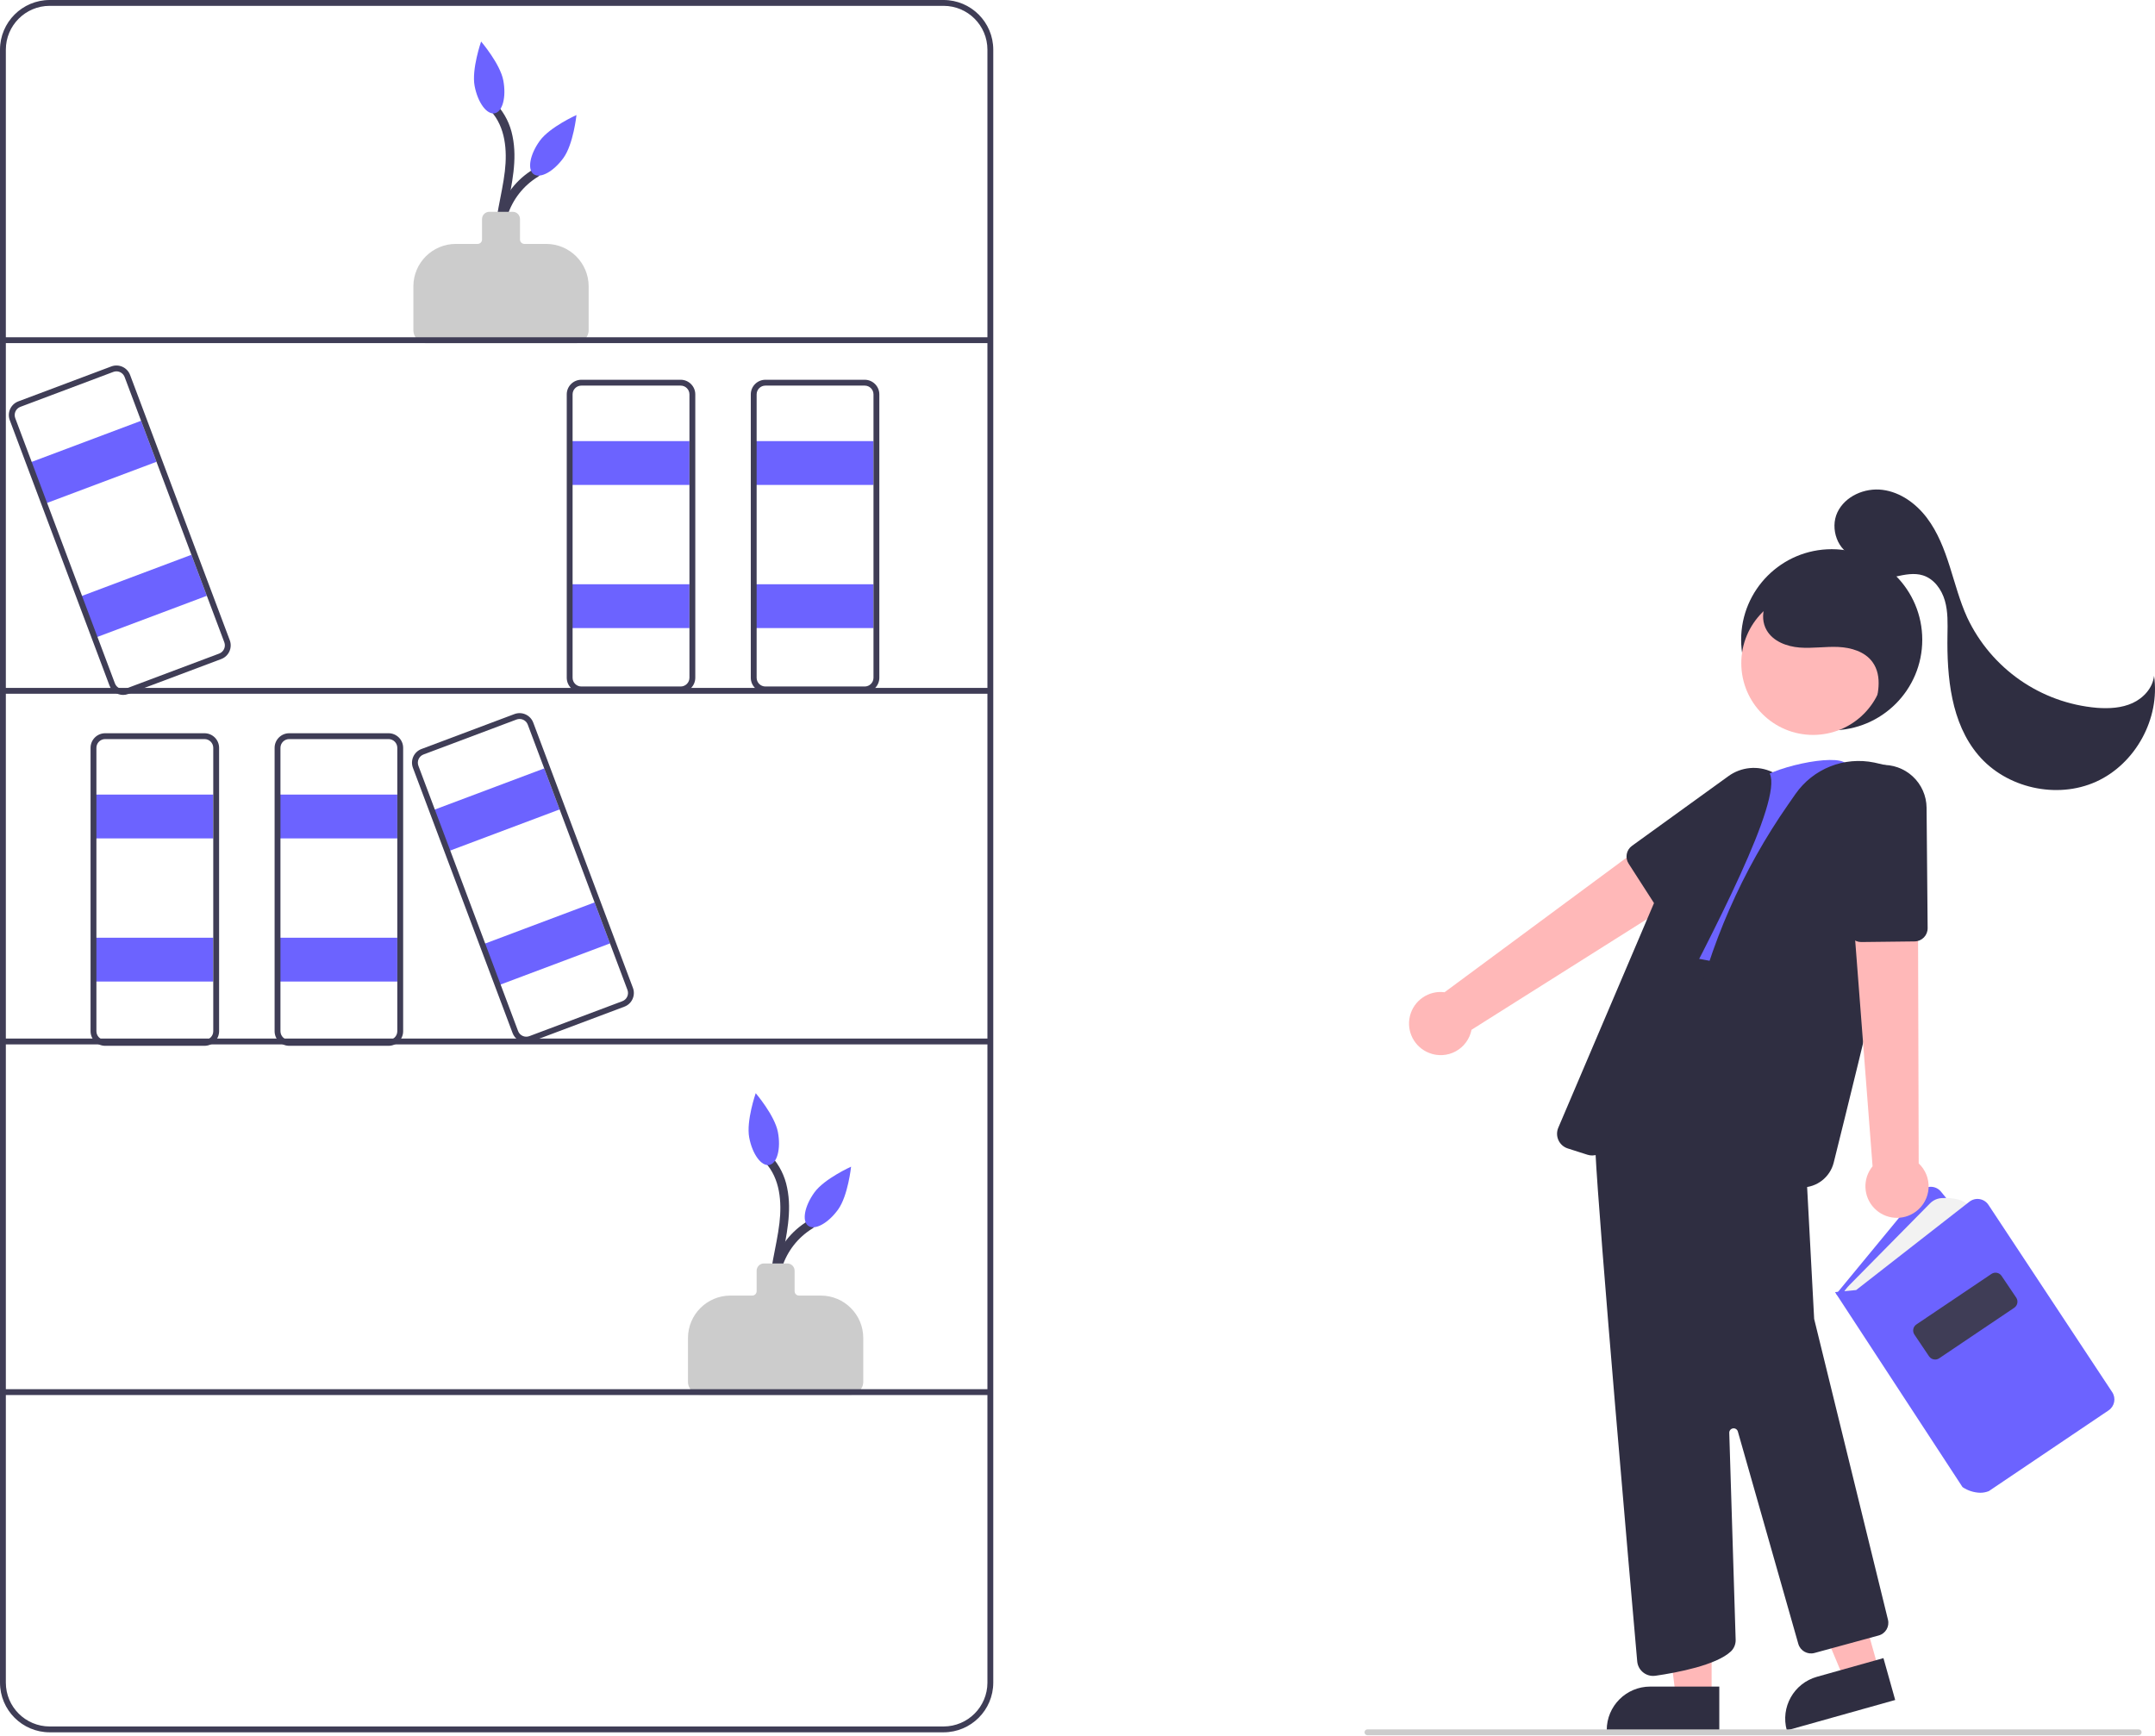
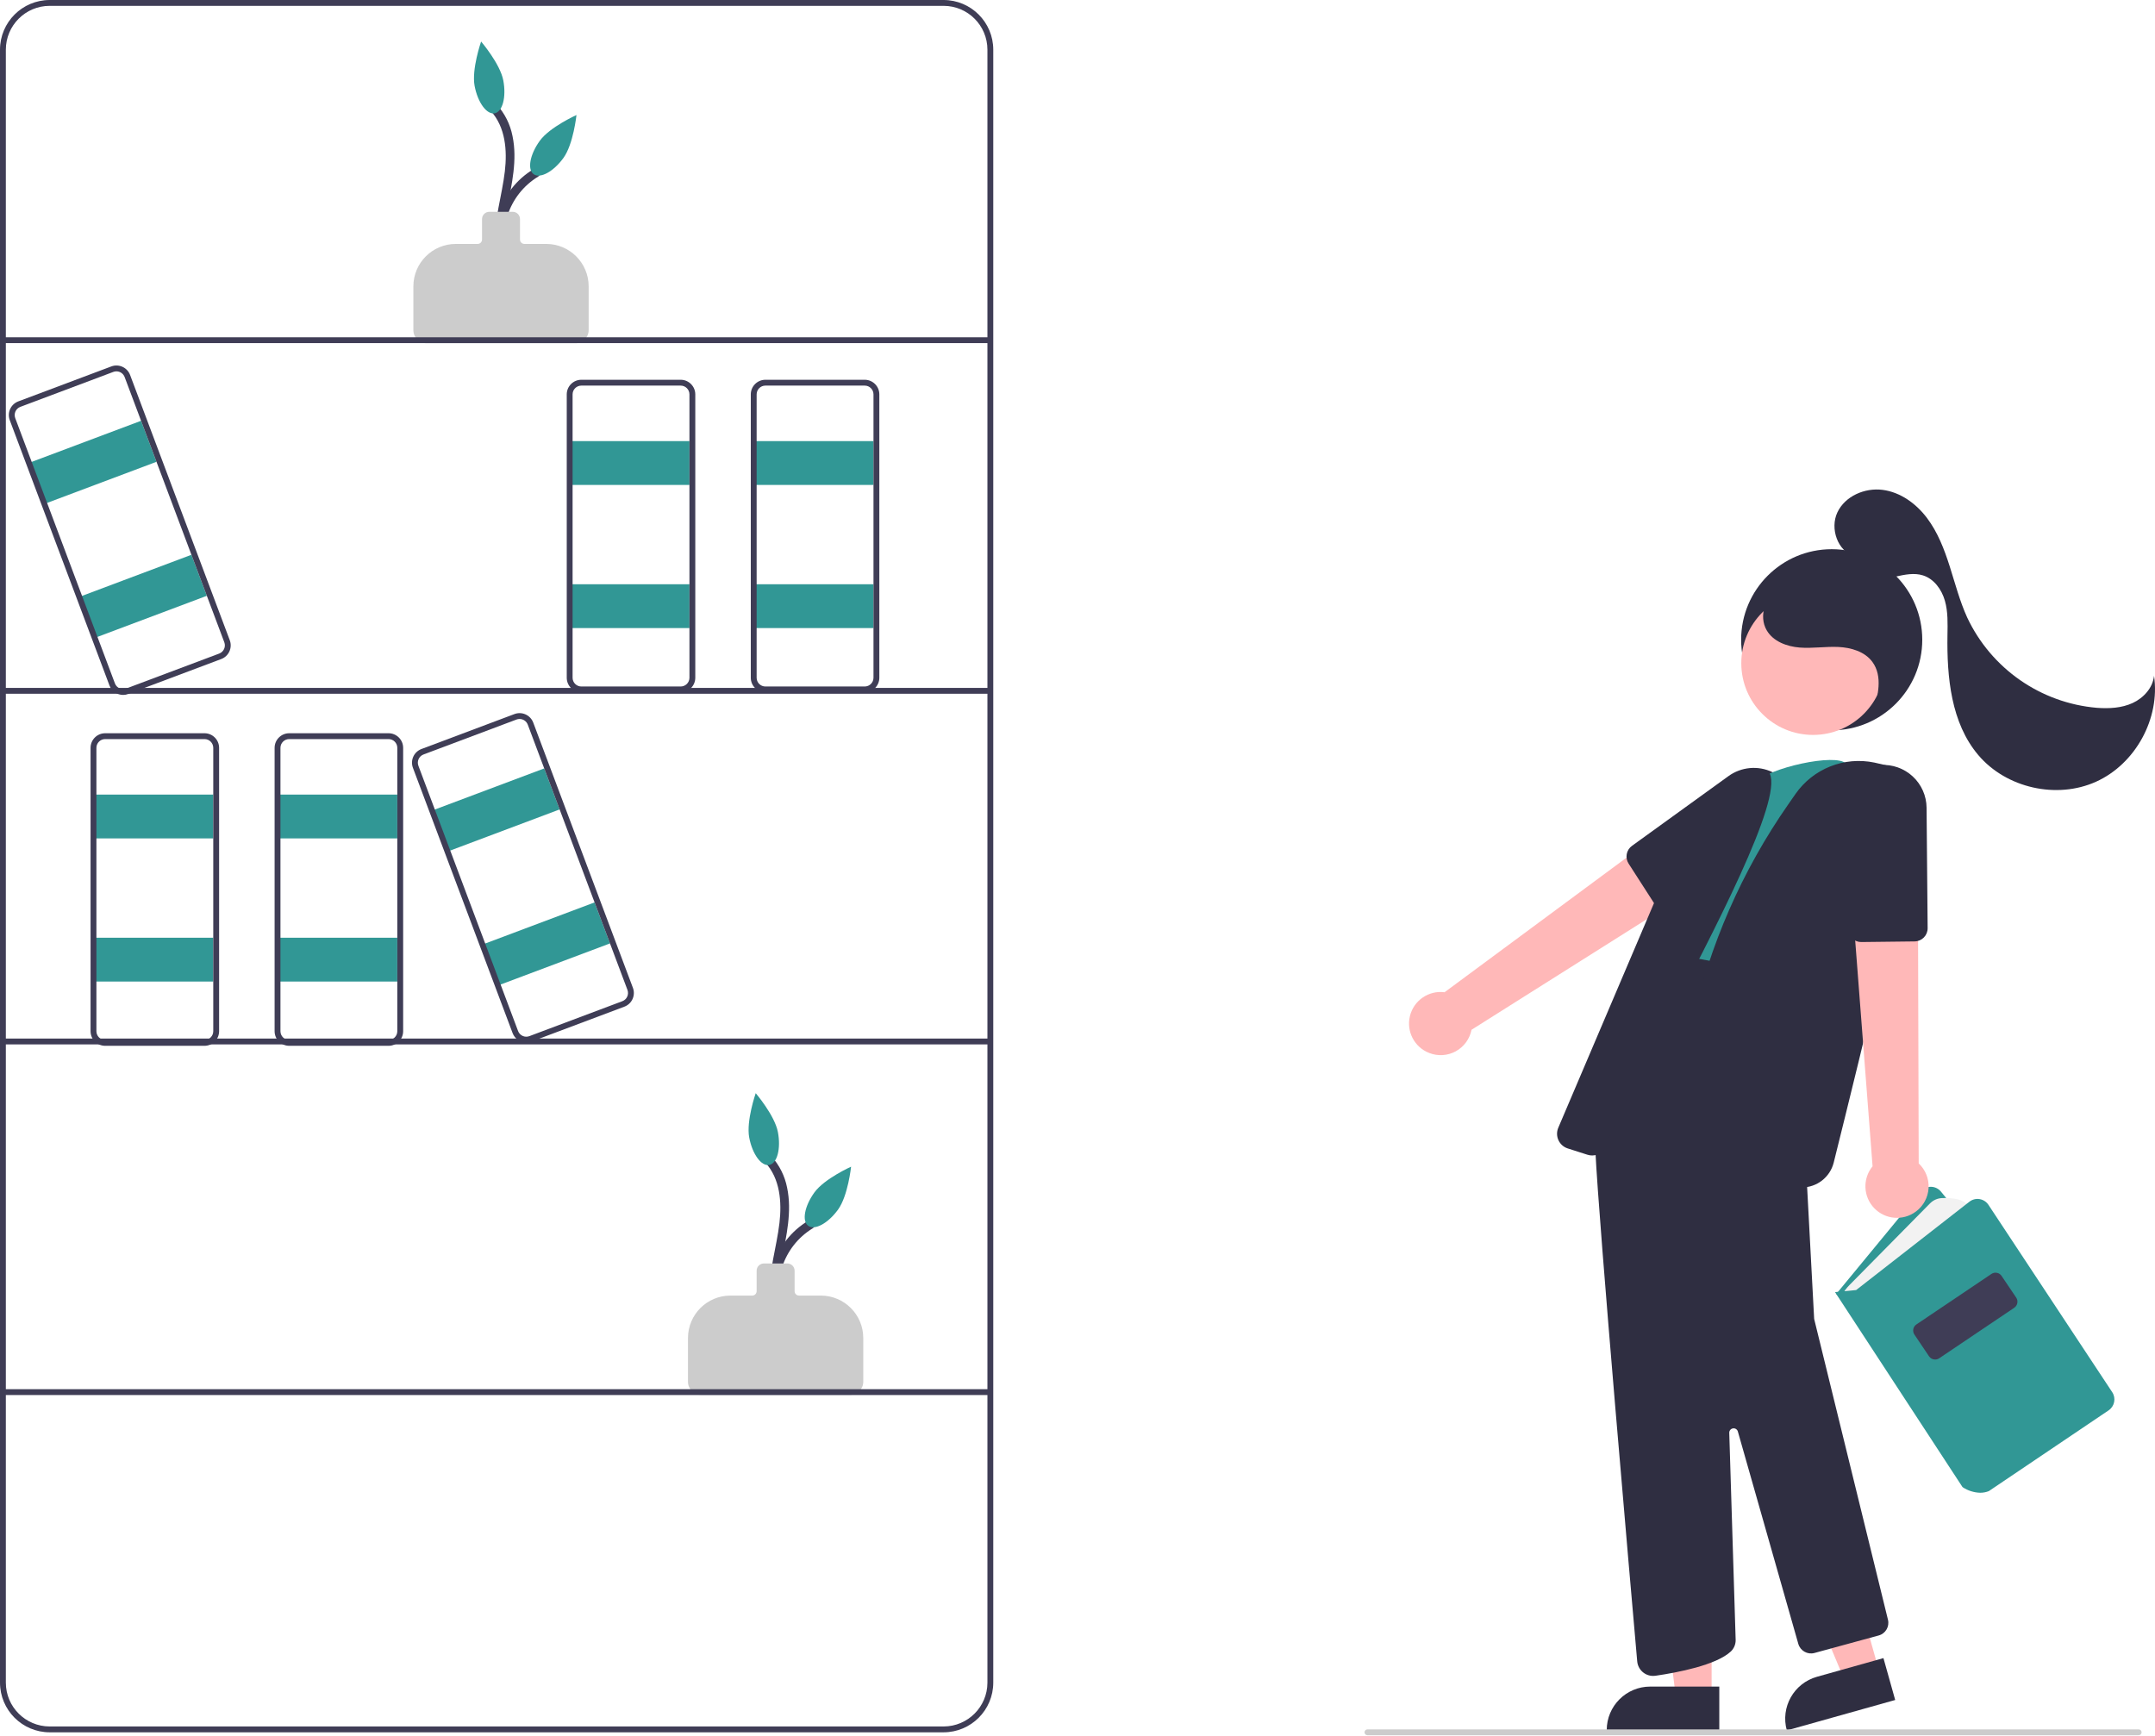
<svg xmlns="http://www.w3.org/2000/svg" data-name="Layer 1" width="737.666" height="594" viewBox="0 0 737.666 594">
  <path d="M499.593,603.574a24.3,24.3,0,0,1,9.743-30.085c1.647-1.002.141-3.597-1.514-2.59A27.008,27.008,0,0,0,497.003,605.088c.757,1.77,3.342.243,2.59-1.514Z" transform="translate(-231.1672 -153)" fill="#3f3d56" />
  <path d="M500.452,607.609c-4.046-7.168-3.094-15.747-1.639-23.499,1.519-8.092,3.511-16.309,1.788-24.539a22.527,22.527,0,0,0-5.353-10.734c-1.311-1.423-3.428.702-2.121,2.121,5.089,5.527,5.679,13.545,4.853,20.665-.974,8.399-3.733,16.583-3.39,25.117a27.202,27.202,0,0,0,3.272,12.382,1.501,1.501,0,0,0,2.59-1.514Z" transform="translate(-231.1672 -153)" fill="#3f3d56" />
  <path d="M522.167,630.5h-51a4.505,4.505,0,0,1-4.5-4.5V611.02A14.536,14.536,0,0,1,481.187,596.5h7.48a1.502,1.502,0,0,0,1.5-1.5v-7a2.503,2.503,0,0,1,2.5-2.5h8a2.503,2.503,0,0,1,2.5,2.5v7a1.502,1.502,0,0,0,1.5,1.5h7.48a14.536,14.536,0,0,1,14.52,14.52V626A4.505,4.505,0,0,1,522.167,630.5Z" transform="translate(-231.1672 -153)" fill="#ccc" />
-   <path d="M497.451,540.54c1.074,5.699-.256,10.733-2.969,11.244s-5.784-3.694-6.858-9.393,2.229-15.175,2.229-15.175S496.377,534.841,497.451,540.54Z" transform="translate(-231.1672 -153)" fill="#6c63ff" />
-   <path d="M518.045,567.052c-3.4,4.697-7.97,7.193-10.207,5.573s-1.294-6.74,2.107-11.437,12.553-8.814,12.553-8.814S521.445,562.355,518.045,567.052Z" transform="translate(-231.1672 -153)" fill="#6c63ff" />
+   <path d="M497.451,540.54c1.074,5.699-.256,10.733-2.969,11.244s-5.784-3.694-6.858-9.393,2.229-15.175,2.229-15.175S496.377,534.841,497.451,540.54Z" transform="translate(-231.1672 -153)" fill="#319795" />
+   <path d="M518.045,567.052c-3.4,4.697-7.97,7.193-10.207,5.573s-1.294-6.74,2.107-11.437,12.553-8.814,12.553-8.814S521.445,562.355,518.045,567.052Z" transform="translate(-231.1672 -153)" fill="#319795" />
  <path d="M405.593,243.574a24.3,24.3,0,0,1,9.743-30.085c1.647-1.002.141-3.597-1.514-2.59A27.008,27.008,0,0,0,403.003,245.088c.757,1.77,3.342.243,2.59-1.514Z" transform="translate(-231.1672 -153)" fill="#3f3d56" />
  <path d="M406.452,247.609c-4.046-7.168-3.094-15.747-1.639-23.499,1.519-8.092,3.511-16.309,1.788-24.539a22.527,22.527,0,0,0-5.353-10.734c-1.311-1.423-3.428.702-2.121,2.121,5.089,5.527,5.679,13.545,4.853,20.665-.974,8.399-3.733,16.583-3.39,25.117a27.202,27.202,0,0,0,3.272,12.382,1.501,1.501,0,0,0,2.59-1.514Z" transform="translate(-231.1672 -153)" fill="#3f3d56" />
  <path d="M428.167,270.5h-51a4.505,4.505,0,0,1-4.5-4.5V251.02A14.536,14.536,0,0,1,387.187,236.5h7.48a1.502,1.502,0,0,0,1.5-1.5v-7a2.503,2.503,0,0,1,2.5-2.5h8a2.503,2.503,0,0,1,2.5,2.5v7a1.502,1.502,0,0,0,1.5,1.5h7.48a14.536,14.536,0,0,1,14.52,14.52V266A4.505,4.505,0,0,1,428.167,270.5Z" transform="translate(-231.1672 -153)" fill="#ccc" />
-   <path d="M403.451,180.54c1.074,5.699-.256,10.733-2.969,11.244s-5.784-3.694-6.858-9.393,2.229-15.175,2.229-15.175S402.377,174.841,403.451,180.54Z" transform="translate(-231.1672 -153)" fill="#6c63ff" />
-   <path d="M424.045,207.052c-3.4,4.697-7.97,7.193-10.207,5.573s-1.294-6.74,2.107-11.437,12.553-8.814,12.553-8.814S427.445,202.355,424.045,207.052Z" transform="translate(-231.1672 -153)" fill="#6c63ff" />
-   <rect x="32" y="272" width="41" height="15" fill="#6c63ff" />
-   <rect x="32" y="321" width="41" height="15" fill="#6c63ff" />
+   <path d="M403.451,180.54c1.074,5.699-.256,10.733-2.969,11.244s-5.784-3.694-6.858-9.393,2.229-15.175,2.229-15.175S402.377,174.841,403.451,180.54Z" transform="translate(-231.1672 -153)" fill="#319795" />
+   <path d="M424.045,207.052c-3.4,4.697-7.97,7.193-10.207,5.573s-1.294-6.74,2.107-11.437,12.553-8.814,12.553-8.814S427.445,202.355,424.045,207.052Z" transform="translate(-231.1672 -153)" fill="#319795" />
+   <rect x="32" y="272" width="41" height="15" fill="#319795" />
+   <rect x="32" y="321" width="41" height="15" fill="#319795" />
  <path d="M554.167,746h-306a17.019,17.019,0,0,1-17-17V170a17.019,17.019,0,0,1,17-17h306a17.019,17.019,0,0,1,17,17V729A17.019,17.019,0,0,1,554.167,746Zm-306-591a15.017,15.017,0,0,0-15,15V729a15.017,15.017,0,0,0,15,15h306a15.017,15.017,0,0,0,15-15V170a15.017,15.017,0,0,0-15-15Z" transform="translate(-231.1672 -153)" fill="#3f3d56" />
  <rect x="1" y="115.453" width="338" height="2" fill="#3f3d56" />
  <rect x="1" y="235.484" width="338" height="2" fill="#3f3d56" />
  <rect x="1" y="355.516" width="338" height="2" fill="#3f3d56" />
  <rect x="1" y="475.547" width="338" height="2" fill="#3f3d56" />
  <path d="M301.167,511h-34a5.006,5.006,0,0,1-5-5V409a5.006,5.006,0,0,1,5-5h34a5.006,5.006,0,0,1,5,5v97A5.006,5.006,0,0,1,301.167,511Zm-34-105a3.003,3.003,0,0,0-3,3v97a3.003,3.003,0,0,0,3,3h34a3.003,3.003,0,0,0,3-3V409a3.003,3.003,0,0,0-3-3Z" transform="translate(-231.1672 -153)" fill="#3f3d56" />
-   <rect x="95" y="272" width="41" height="15" fill="#6c63ff" />
-   <rect x="95" y="321" width="41" height="15" fill="#6c63ff" />
+   <rect x="95" y="272" width="41" height="15" fill="#319795" />
+   <rect x="95" y="321" width="41" height="15" fill="#319795" />
  <path d="M364.167,511h-34a5.006,5.006,0,0,1-5-5V409a5.006,5.006,0,0,1,5-5h34a5.006,5.006,0,0,1,5,5v97A5.006,5.006,0,0,1,364.167,511Zm-34-105a3.003,3.003,0,0,0-3,3v97a3.003,3.003,0,0,0,3,3h34a3.003,3.003,0,0,0,3-3V409a3.003,3.003,0,0,0-3-3Z" transform="translate(-231.1672 -153)" fill="#3f3d56" />
-   <rect x="195" y="151" width="41" height="15" fill="#6c63ff" />
-   <rect x="195" y="200" width="41" height="15" fill="#6c63ff" />
+   <rect x="195" y="151" width="41" height="15" fill="#319795" />
+   <rect x="195" y="200" width="41" height="15" fill="#319795" />
  <path d="M464.167,390h-34a5.006,5.006,0,0,1-5-5V288a5.006,5.006,0,0,1,5-5h34a5.006,5.006,0,0,1,5,5v97A5.006,5.006,0,0,1,464.167,390Zm-34-105a3.003,3.003,0,0,0-3,3v97a3.003,3.003,0,0,0,3,3h34a3.003,3.003,0,0,0,3-3V288a3.003,3.003,0,0,0-3-3Z" transform="translate(-231.1672 -153)" fill="#3f3d56" />
-   <rect x="258" y="151" width="41" height="15" fill="#6c63ff" />
-   <rect x="258" y="200" width="41" height="15" fill="#6c63ff" />
+   <rect x="258" y="151" width="41" height="15" fill="#319795" />
+   <rect x="258" y="200" width="41" height="15" fill="#319795" />
  <path d="M527.167,390h-34a5.006,5.006,0,0,1-5-5V288a5.006,5.006,0,0,1,5-5h34a5.006,5.006,0,0,1,5,5v97A5.006,5.006,0,0,1,527.167,390Zm-34-105a3.003,3.003,0,0,0-3,3v97a3.003,3.003,0,0,0,3,3h34a3.003,3.003,0,0,0,3-3V288a3.003,3.003,0,0,0-3-3Z" transform="translate(-231.1672 -153)" fill="#3f3d56" />
-   <rect x="380.405" y="422.774" width="41" height="15" transform="translate(-356.897 15.51816) rotate(-20.59468)" fill="#6c63ff" />
-   <rect x="397.641" y="468.642" width="41" height="15" transform="translate(-371.9299 24.51236) rotate(-20.59468)" fill="#6c63ff" />
+   <rect x="380.405" y="422.774" width="41" height="15" transform="translate(-356.897 15.51816) rotate(-20.59468)" fill="#319795" />
+   <rect x="397.641" y="468.642" width="41" height="15" transform="translate(-371.9299 24.51236) rotate(-20.59468)" fill="#319795" />
  <path d="M411.311,509.883a5.009,5.009,0,0,1-4.678-3.244L372.513,415.838a5.006,5.006,0,0,1,2.922-6.439l31.827-11.959a4.999,4.999,0,0,1,6.439,2.922l34.12,90.801a5.006,5.006,0,0,1-2.922,6.439h-0l-31.827,11.959A4.996,4.996,0,0,1,411.311,509.883Zm-2.289-110.765a3.006,3.006,0,0,0-1.057.193L376.138,411.271a3.004,3.004,0,0,0-1.753,3.864l34.12,90.801a3,3,0,0,0,3.864,1.753L444.196,495.729a3.004,3.004,0,0,0,1.753-3.864l-34.12-90.801a3.006,3.006,0,0,0-2.807-1.946Z" transform="translate(-231.1672 -153)" fill="#3f3d56" />
-   <rect x="242.405" y="303.774" width="41" height="15" transform="translate(-323.8574 -40.62902) rotate(-20.59468)" fill="#6c63ff" />
-   <rect x="259.641" y="349.642" width="41" height="15" transform="translate(-338.8904 -31.63483) rotate(-20.59468)" fill="#6c63ff" />
+   <rect x="242.405" y="303.774" width="41" height="15" transform="translate(-323.8574 -40.62902) rotate(-20.59468)" fill="#319795" />
+   <rect x="259.641" y="349.642" width="41" height="15" transform="translate(-338.8904 -31.63483) rotate(-20.59468)" fill="#319795" />
  <path d="M273.311,390.883a5.009,5.009,0,0,1-4.678-3.244L234.513,296.838a5.006,5.006,0,0,1,2.922-6.439l31.827-11.959a4.999,4.999,0,0,1,6.439,2.922l34.12,90.801a5.006,5.006,0,0,1-2.922,6.439h-0l-31.827,11.959A4.996,4.996,0,0,1,273.311,390.883Zm-2.289-110.765a3.006,3.006,0,0,0-1.057.193L238.138,292.271a3.004,3.004,0,0,0-1.753,3.864l34.12,90.801a3,3,0,0,0,3.864,1.753L306.196,376.729a3.004,3.004,0,0,0,1.753-3.864l-34.12-90.801a3.006,3.006,0,0,0-2.807-1.946Z" transform="translate(-231.1672 -153)" fill="#3f3d56" />
  <circle cx="627" cy="219" r="31" fill="#2f2e41" />
  <path d="M720.448,513.471a10.743,10.743,0,0,0,14.424-7.956l85.237-53.778-15.514-17.467-78.943,58.391a10.801,10.801,0,0,0-5.203,20.811Z" transform="translate(-231.1672 -153)" fill="#ffb8b8" />
  <path d="M802.313,466.034a4.504,4.504,0,0,1-3.793-2.063l-9.871-15.339a4.501,4.501,0,0,1,1.148-6.082l33.03-23.873a14.789,14.789,0,1,1,16.63,24.445l-34.729,22.205A4.466,4.466,0,0,1,802.313,466.034Z" transform="translate(-231.1672 -153)" fill="#2f2e41" />
  <polygon points="585.894 580.85 573.635 580.849 567.802 533.561 585.897 533.562 585.894 580.85" fill="#ffb8b8" />
  <path d="M564.877,577.346h23.644a0,0,0,0,1,0,0v14.887a0,0,0,0,1,0,0H549.991a0,0,0,0,1,0,0v0A14.887,14.887,0,0,1,564.877,577.346Z" fill="#2f2e41" />
  <polygon points="643.128 571.684 631.324 574.998 612.926 531.047 630.347 526.156 643.128 571.684" fill="#ffb8b8" />
  <path d="M854.962,725.532h23.644a0,0,0,0,1,0,0v14.887a0,0,0,0,1,0,0H840.076a0,0,0,0,1,0,0v0A14.887,14.887,0,0,1,854.962,725.532Z" transform="translate(-397.2878 106.5326) rotate(-15.68037)" fill="#2f2e41" />
-   <path d="M907.327,652.113l-47.596-56.171,28.881-35.044a4.5,4.5,0,0,1,6.961.021l43.702,53.634Z" transform="translate(-231.1672 -153)" fill="#6c63ff" />
+   <path d="M907.327,652.113l-47.596-56.171,28.881-35.044a4.5,4.5,0,0,1,6.961.021l43.702,53.634Z" transform="translate(-231.1672 -153)" fill="#319795" />
  <path d="M861.651,596.36h0a15.942,15.942,0,0,1,2.586-3.453l27.567-27.948a6.134,6.134,0,0,1,4.076-1.83c3.15-.149,8.316.17,9.756,3.625l-37.218,30.451Z" transform="translate(-231.1672 -153)" fill="#f2f2f2" />
-   <path d="M908.981,663.999a11.431,11.431,0,0,1-5.958-1.887l-.132-.136-43.592-66.669,7.233-.699,38.767-30.238a4.5,4.5,0,0,1,6.522,1.067l42.376,64.138a4.513,4.513,0,0,1-1.238,6.211l-41.006,27.65A7.949,7.949,0,0,1,908.981,663.999Z" transform="translate(-231.1672 -153)" fill="#6c63ff" />
+   <path d="M908.981,663.999a11.431,11.431,0,0,1-5.958-1.887l-.132-.136-43.592-66.669,7.233-.699,38.767-30.238a4.5,4.5,0,0,1,6.522,1.067l42.376,64.138a4.513,4.513,0,0,1-1.238,6.211l-41.006,27.65A7.949,7.949,0,0,1,908.981,663.999Z" transform="translate(-231.1672 -153)" fill="#319795" />
  <path d="M893.564,618.394a2.499,2.499,0,0,1-2.077-1.103l-5.008-7.438a2.504,2.504,0,0,1,.678-3.471l25.691-17.296a2.505,2.505,0,0,1,3.47.678l5.008,7.438a2.504,2.504,0,0,1-.678,3.471l-25.691,17.296A2.491,2.491,0,0,1,893.564,618.394Z" transform="translate(-231.1672 -153)" fill="#3f3d56" />
  <path d="M797.029,726.698a5.479,5.479,0,0,1-5.439-5.004c-2.182-24.785-13.127-149.7-14.328-174.927-1.334-28.029,21.993-72.371,22.229-72.815l.161-.305,11.53,1.44v1.341l10.974,1.291,21.238,2.056,6.08,74.318,2.688,50.402L877.423,707.439a4.476,4.476,0,0,1-3.186,5.414l-21.983,5.995a4.519,4.519,0,0,1-5.512-3.109l-20.698-72.707a1.5,1.5,0,0,0-2.942.457l2.189,70.896a5.343,5.343,0,0,1-1.617,3.912c-5.039,4.732-18.354,7.259-25.841,8.344A5.579,5.579,0,0,1,797.029,726.698Z" transform="translate(-231.1672 -153)" fill="#2f2e41" />
-   <path d="M863.086,414.392c-3.488-3.636-26.473,1.361-31.576,6.718l-34.936,57.106,57.778,10.749L867.117,416.408Z" transform="translate(-231.1672 -153)" fill="#6c63ff" />
+   <path d="M863.086,414.392c-3.488-3.636-26.473,1.361-31.576,6.718l-34.936,57.106,57.778,10.749L867.117,416.408Z" transform="translate(-231.1672 -153)" fill="#319795" />
  <path d="M847.942,559.479a11.248,11.248,0,0,1-3.657-.609c-3.357-1.151-7.471-2.356-12.228-3.579-20.834-5.357-28.189-22.51-21.862-50.98l.16-.723A210.734,210.734,0,0,1,843.311,428.325l2.45-3.52a26.398,26.398,0,0,1,27.045-10.756c9.374,1.934,14.407,4.735,14.96,8.328,1.085,7.05-19.854,92.27-28.907,128.582a11.235,11.235,0,0,1-10.918,8.52Z" transform="translate(-231.1672 -153)" fill="#2f2e41" />
  <path d="M776.171,548.539a5.283,5.283,0,0,1-1.605-.25l-6.753-2.16a5.269,5.269,0,0,1-3.24-7.082L800.404,454.943a78.693,78.693,0,0,1,34.124-37.827h0a1.841,1.841,0,0,1,1.461-.137,1.657,1.657,0,0,1,1.005.892c4.214,9.271-18.722,53.144-37.152,88.396-9.437,18.051-17.587,33.641-18.515,38.086a5.263,5.263,0,0,1-5.156,4.187Z" transform="translate(-231.1672 -153)" fill="#2f2e41" />
  <path d="M887.026,567.703a10.743,10.743,0,0,0,.921-16.447l-.285-100.784-23.04,3.866,7.536,97.902A10.801,10.801,0,0,0,887.026,567.703Z" transform="translate(-231.1672 -153)" fill="#ffb8b8" />
  <path d="M868.266,475.477a4.499,4.499,0,0,1-4.489-4.203l-2.68-40.666A14.807,14.807,0,0,1,874.882,414.877a14.79,14.79,0,0,1,15.761,14.626l.364,41.22a4.509,4.509,0,0,1-4.447,4.54l-18.239.214Z" transform="translate(-231.1672 -153)" fill="#2f2e41" />
  <circle cx="620.614" cy="227.016" r="24.561" fill="#ffb8b8" />
  <path d="M872.203,397.202c1.832-5.83,3.514-12.703-.112-17.623-2.612-3.545-7.302-4.917-11.701-5.113s-8.81.549-13.199.2-9.028-2.081-11.258-5.878c-2.891-4.923-.442-11.704,4.206-15.02s10.788-3.778,16.445-3.006a35.477,35.477,0,0,1,19.292,8.63c5.258,4.853,8.685,11.848,8.533,19.002s-4.165,14.278-10.559,17.49" transform="translate(-231.1672 -153)" fill="#2f2e41" />
  <path d="M866.079,343.534c-5.88-1.811-8.592-9.585-5.962-15.147s9.351-8.475,15.454-7.7,11.481,4.69,15.191,9.599,5.947,10.759,7.812,16.622,3.416,11.853,5.963,17.453a54.168,54.168,0,0,0,44.45,30.943c4.129.299,8.414.085,12.177-1.641s6.919-5.205,7.34-9.324c2.142,14.629-6.369,30.176-19.846,36.255s-30.765,2.168-40.313-9.12c-9.331-11.031-10.776-26.606-10.552-41.052.062-3.962.208-7.998-.887-11.806s-3.685-7.429-7.458-8.638c-3.044-.976-6.341-.272-9.462.419s-6.435,1.358-9.457.315-5.455-4.479-4.237-7.435" transform="translate(-231.1672 -153)" fill="#2f2e41" />
  <path d="M963.25,747h-264a1,1,0,1,1,0-2h264a1,1,0,0,1,0,2Z" transform="translate(-231.1672 -153)" fill="#ccc" />
</svg>
